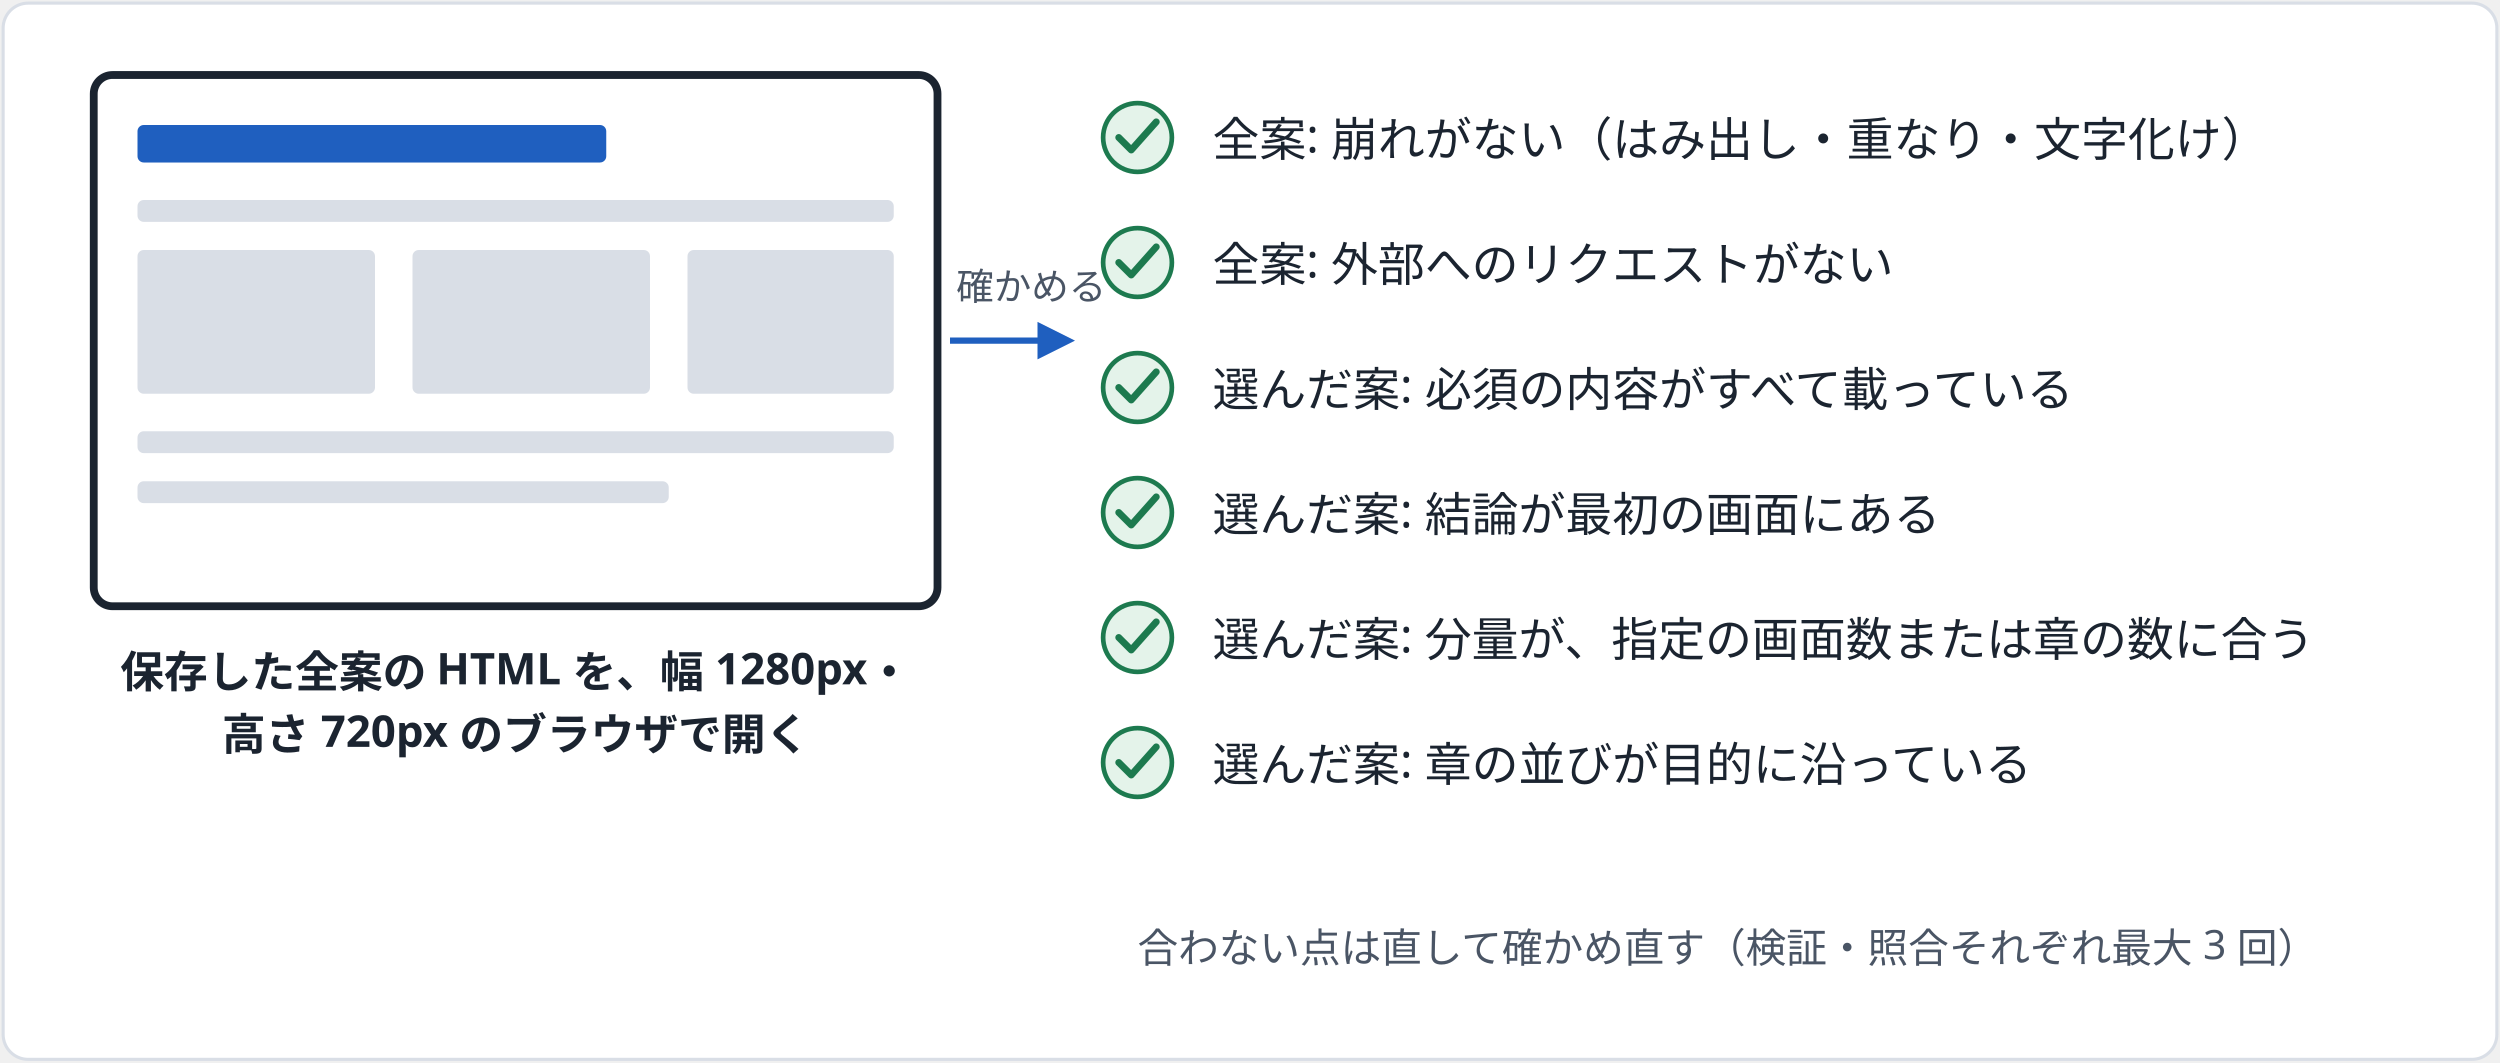
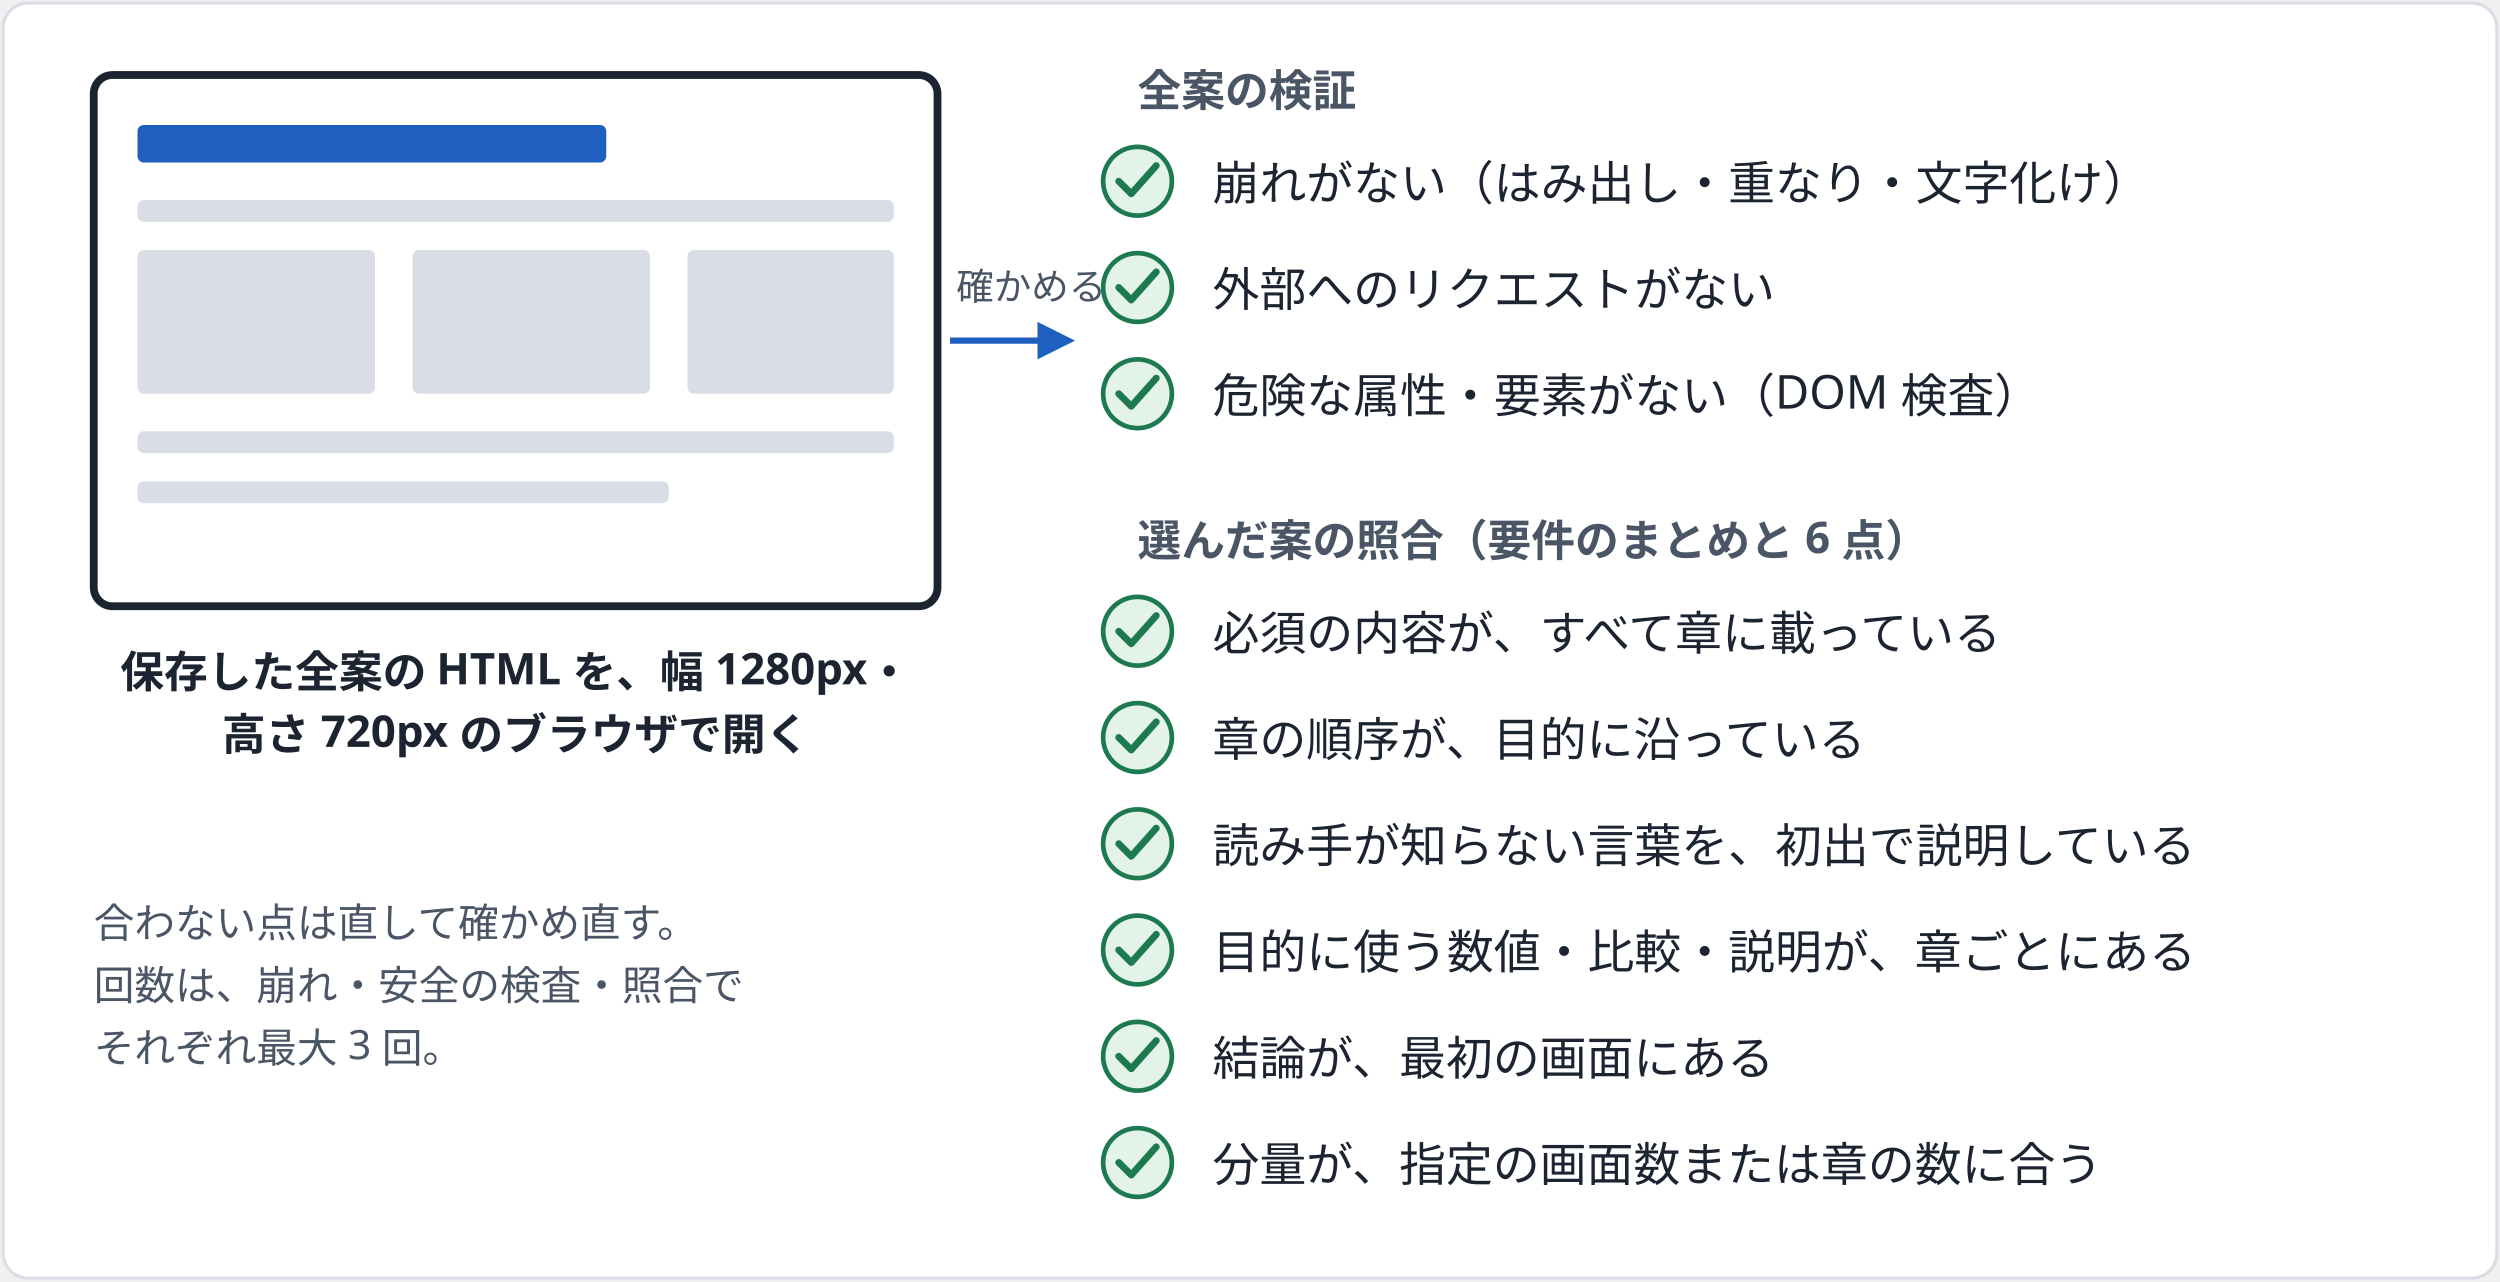
- <svg xmlns="http://www.w3.org/2000/svg" viewBox="0 0 800 340" role="img" aria-labelledby="t d">
+ <svg xmlns="http://www.w3.org/2000/svg" viewBox="0 0 800 410" role="img" aria-labelledby="t d">
  <style>
    text { font-family: "Yu Gothic UI", "Hiragino Sans", "Noto Sans JP", Meiryo, sans-serif; fill: #1b2430; }
    .m { fill: #4a5565; }
    .ck { fill: #e4f3ea; stroke: #1d7a4f; stroke-width: 1.5; }
    .tick { stroke: #1d7a4f; stroke-width: 2.2; fill: none; stroke-linecap: round; stroke-linejoin: round; }
    .ln { stroke: #1f5fbf; stroke-width: 2; fill: none; }
    .ah { fill: #1f5fbf; }
  </style>
-   <rect x="1" y="1" width="798" height="338" rx="8" fill="#ffffff" stroke="#d9dee6" />
+   <rect x="1" y="1" width="798" height="408" rx="8" fill="#ffffff" stroke="#d9dee6" />
  <rect x="30" y="24" width="270" height="170" rx="6" fill="#ffffff" stroke="#1b2430" stroke-width="2.5" />
  <rect x="44" y="40" width="150" height="12" rx="2" fill="#1f5fbf" />
  <rect x="44" y="64" width="242" height="7" rx="2" fill="#d9dee6" />
  <rect x="44" y="80" width="76" height="46" rx="2" fill="#d9dee6" />
  <rect x="132" y="80" width="76" height="46" rx="2" fill="#d9dee6" />
  <rect x="220" y="80" width="66" height="46" rx="2" fill="#d9dee6" />
  <rect x="44" y="138" width="242" height="7" rx="2" fill="#d9dee6" />
  <rect x="44" y="154" width="170" height="7" rx="2" fill="#d9dee6" />
  <text x="165" y="220" text-anchor="middle" font-size="14" font-weight="700">保存した全案の HTML を、幅 1280px・</text>
  <text x="165" y="240" text-anchor="middle" font-size="14" font-weight="700">高さ 720px のブラウザで開く</text>
  <path class="ln" d="M304 109 H334" />
  <polygon class="ah" points="332,103 344,109 332,115" />
  <text x="306" y="96" font-size="12" class="m">確かめる</text>
+   <text x="364" y="34" font-size="14" font-weight="700" class="m">全案の検証</text>
  <g font-size="15">
-     <circle class="ck" cx="364" cy="44" r="11" />
-     <path class="tick" d="M358 44 l4 4 l8 -9" />
-     <text x="388" y="50">全案: 崩れがない（はみ出し・重なり・文字化け）</text>
-     <circle class="ck" cx="364" cy="84" r="11" />
-     <path class="tick" d="M358 84 l4 4 l8 -9" />
-     <text x="388" y="90">全案: 外部へのリクエストがない</text>
-     <circle class="ck" cx="364" cy="124" r="11" />
-     <path class="tick" d="M358 124 l4 4 l8 -9" />
-     <text x="388" y="130">選んだ案: 必須の内容がすべて載っている</text>
-     <circle class="ck" cx="364" cy="164" r="11" />
-     <path class="tick" d="M358 164 l4 4 l8 -9" />
-     <text x="388" y="170">選んだ案: 結論が最初の画面にある</text>
-     <circle class="ck" cx="364" cy="204" r="11" />
-     <path class="tick" d="M358 204 l4 4 l8 -9" />
-     <text x="388" y="210">選んだ案: 分量が、指定の画面数または章の数に合う</text>
-     <circle class="ck" cx="364" cy="244" r="11" />
-     <path class="tick" d="M358 244 l4 4 l8 -9" />
-     <text x="388" y="250">選んだ案: 章の並びが目的に沿っている</text>
+     <circle class="ck" cx="364" cy="58" r="11" />
+     <path class="tick" d="M358 58 l4 4 l8 -9" />
+     <text x="388" y="64">崩れがない（はみ出し・重なり・文字化け）</text>
+     <circle class="ck" cx="364" cy="92" r="11" />
+     <path class="tick" d="M358 92 l4 4 l8 -9" />
+     <text x="388" y="98">外部へのリクエストがない</text>
+     <circle class="ck" cx="364" cy="126" r="11" />
+     <path class="tick" d="M358 126 l4 4 l8 -9" />
+     <text x="388" y="132">危険な属性・要素がない（DOM 検査）</text>
  </g>
-   <text x="364" y="308" font-size="13" class="m">合わない点は直して確かめ直す（検証・照合それぞれ最大 3 回）</text>
+   <text x="364" y="178" font-size="14" font-weight="700" class="m">選んだ案の照合（要件のまとめと 6 点）</text>
+   <g font-size="15">
+     <circle class="ck" cx="364" cy="202" r="11" />
+     <path class="tick" d="M358 202 l4 4 l8 -9" />
+     <text x="388" y="208">必須の内容が、すべて章に載っている</text>
+     <circle class="ck" cx="364" cy="236" r="11" />
+     <path class="tick" d="M358 236 l4 4 l8 -9" />
+     <text x="388" y="242">章の順序が、目的に沿っている</text>
+     <circle class="ck" cx="364" cy="270" r="11" />
+     <path class="tick" d="M358 270 l4 4 l8 -9" />
+     <text x="388" y="276">読み手が知らない言葉を、初出で説明している</text>
+     <circle class="ck" cx="364" cy="304" r="11" />
+     <path class="tick" d="M358 304 l4 4 l8 -9" />
+     <text x="388" y="310">目的に使う数値・比較・説明が、章ごとにある</text>
+     <circle class="ck" cx="364" cy="338" r="11" />
+     <path class="tick" d="M358 338 l4 4 l8 -9" />
+     <text x="388" y="344">結論が、最初の画面にある</text>
+     <circle class="ck" cx="364" cy="372" r="11" />
+     <path class="tick" d="M358 372 l4 4 l8 -9" />
+     <text x="388" y="378">分量が、指定の画面数または章の数に合う</text>
+   </g>
+   <text x="30" y="300" font-size="13" class="m">合わない点は直して確かめ直す。</text>
+   <text x="30" y="320" font-size="13" class="m">回数は、崩れ・安全の検査・照合で</text>
+   <text x="30" y="340" font-size="13" class="m">それぞれ最大 3 回。</text>
</svg>
